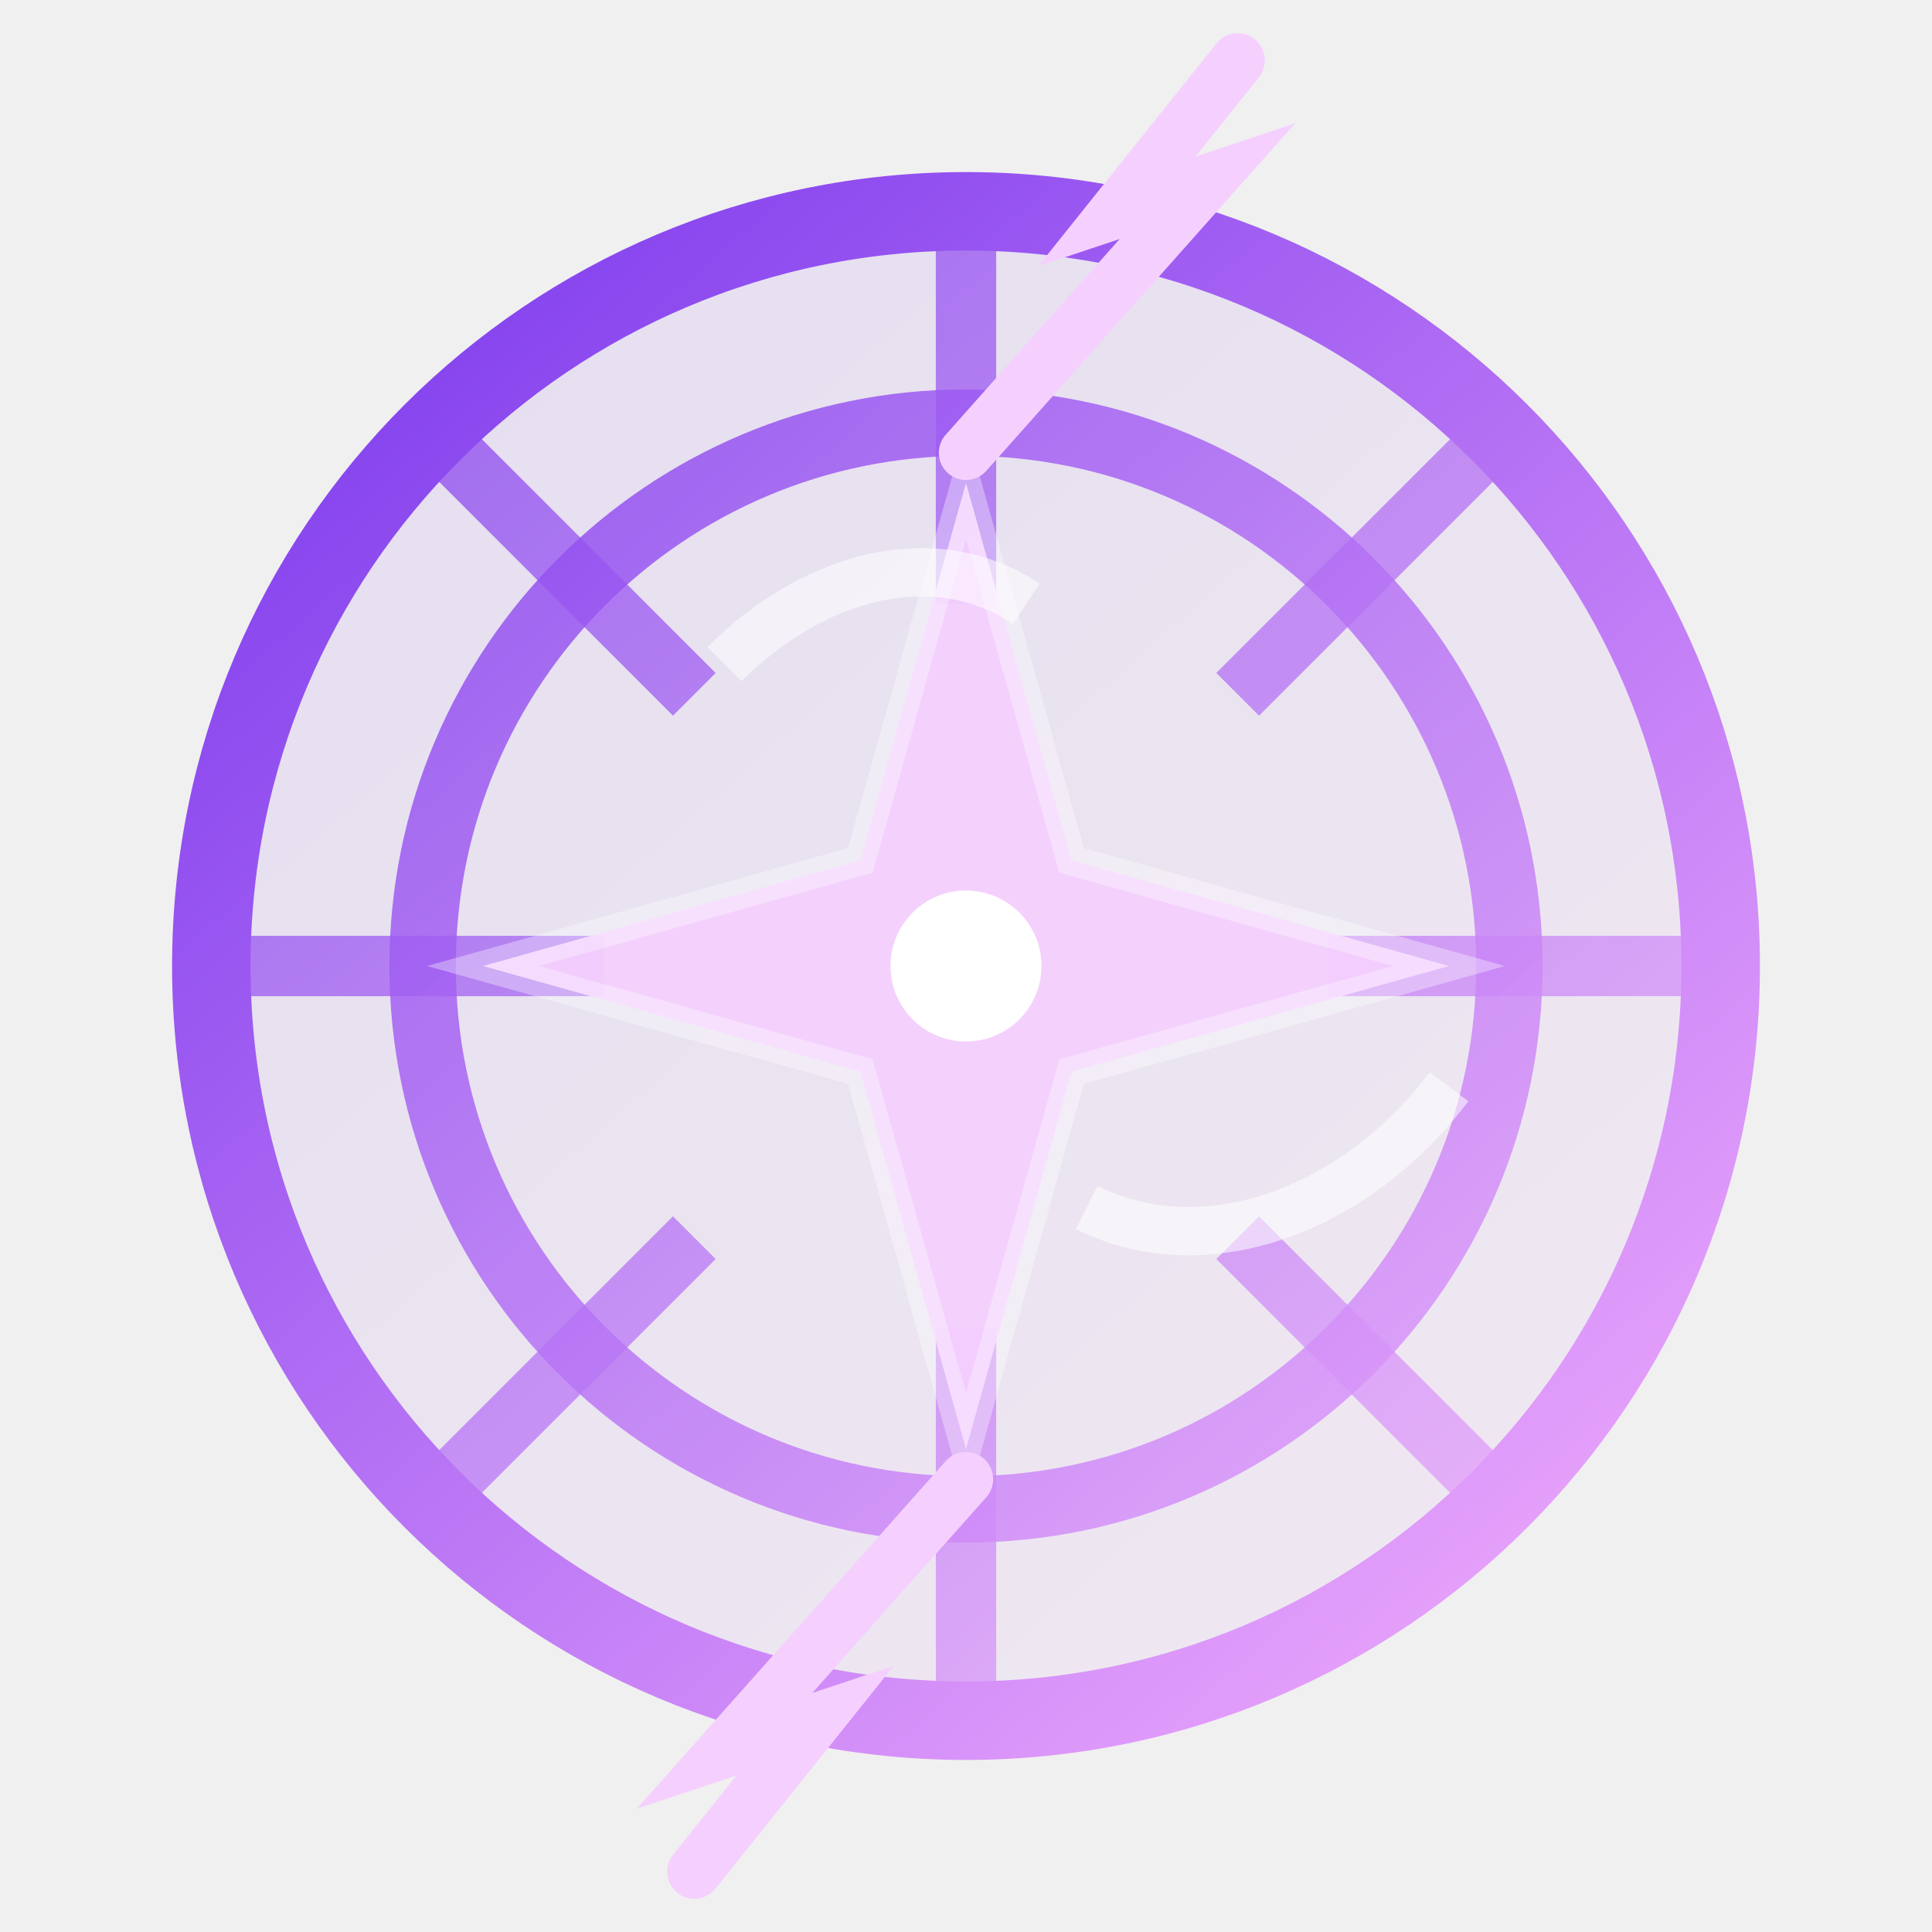
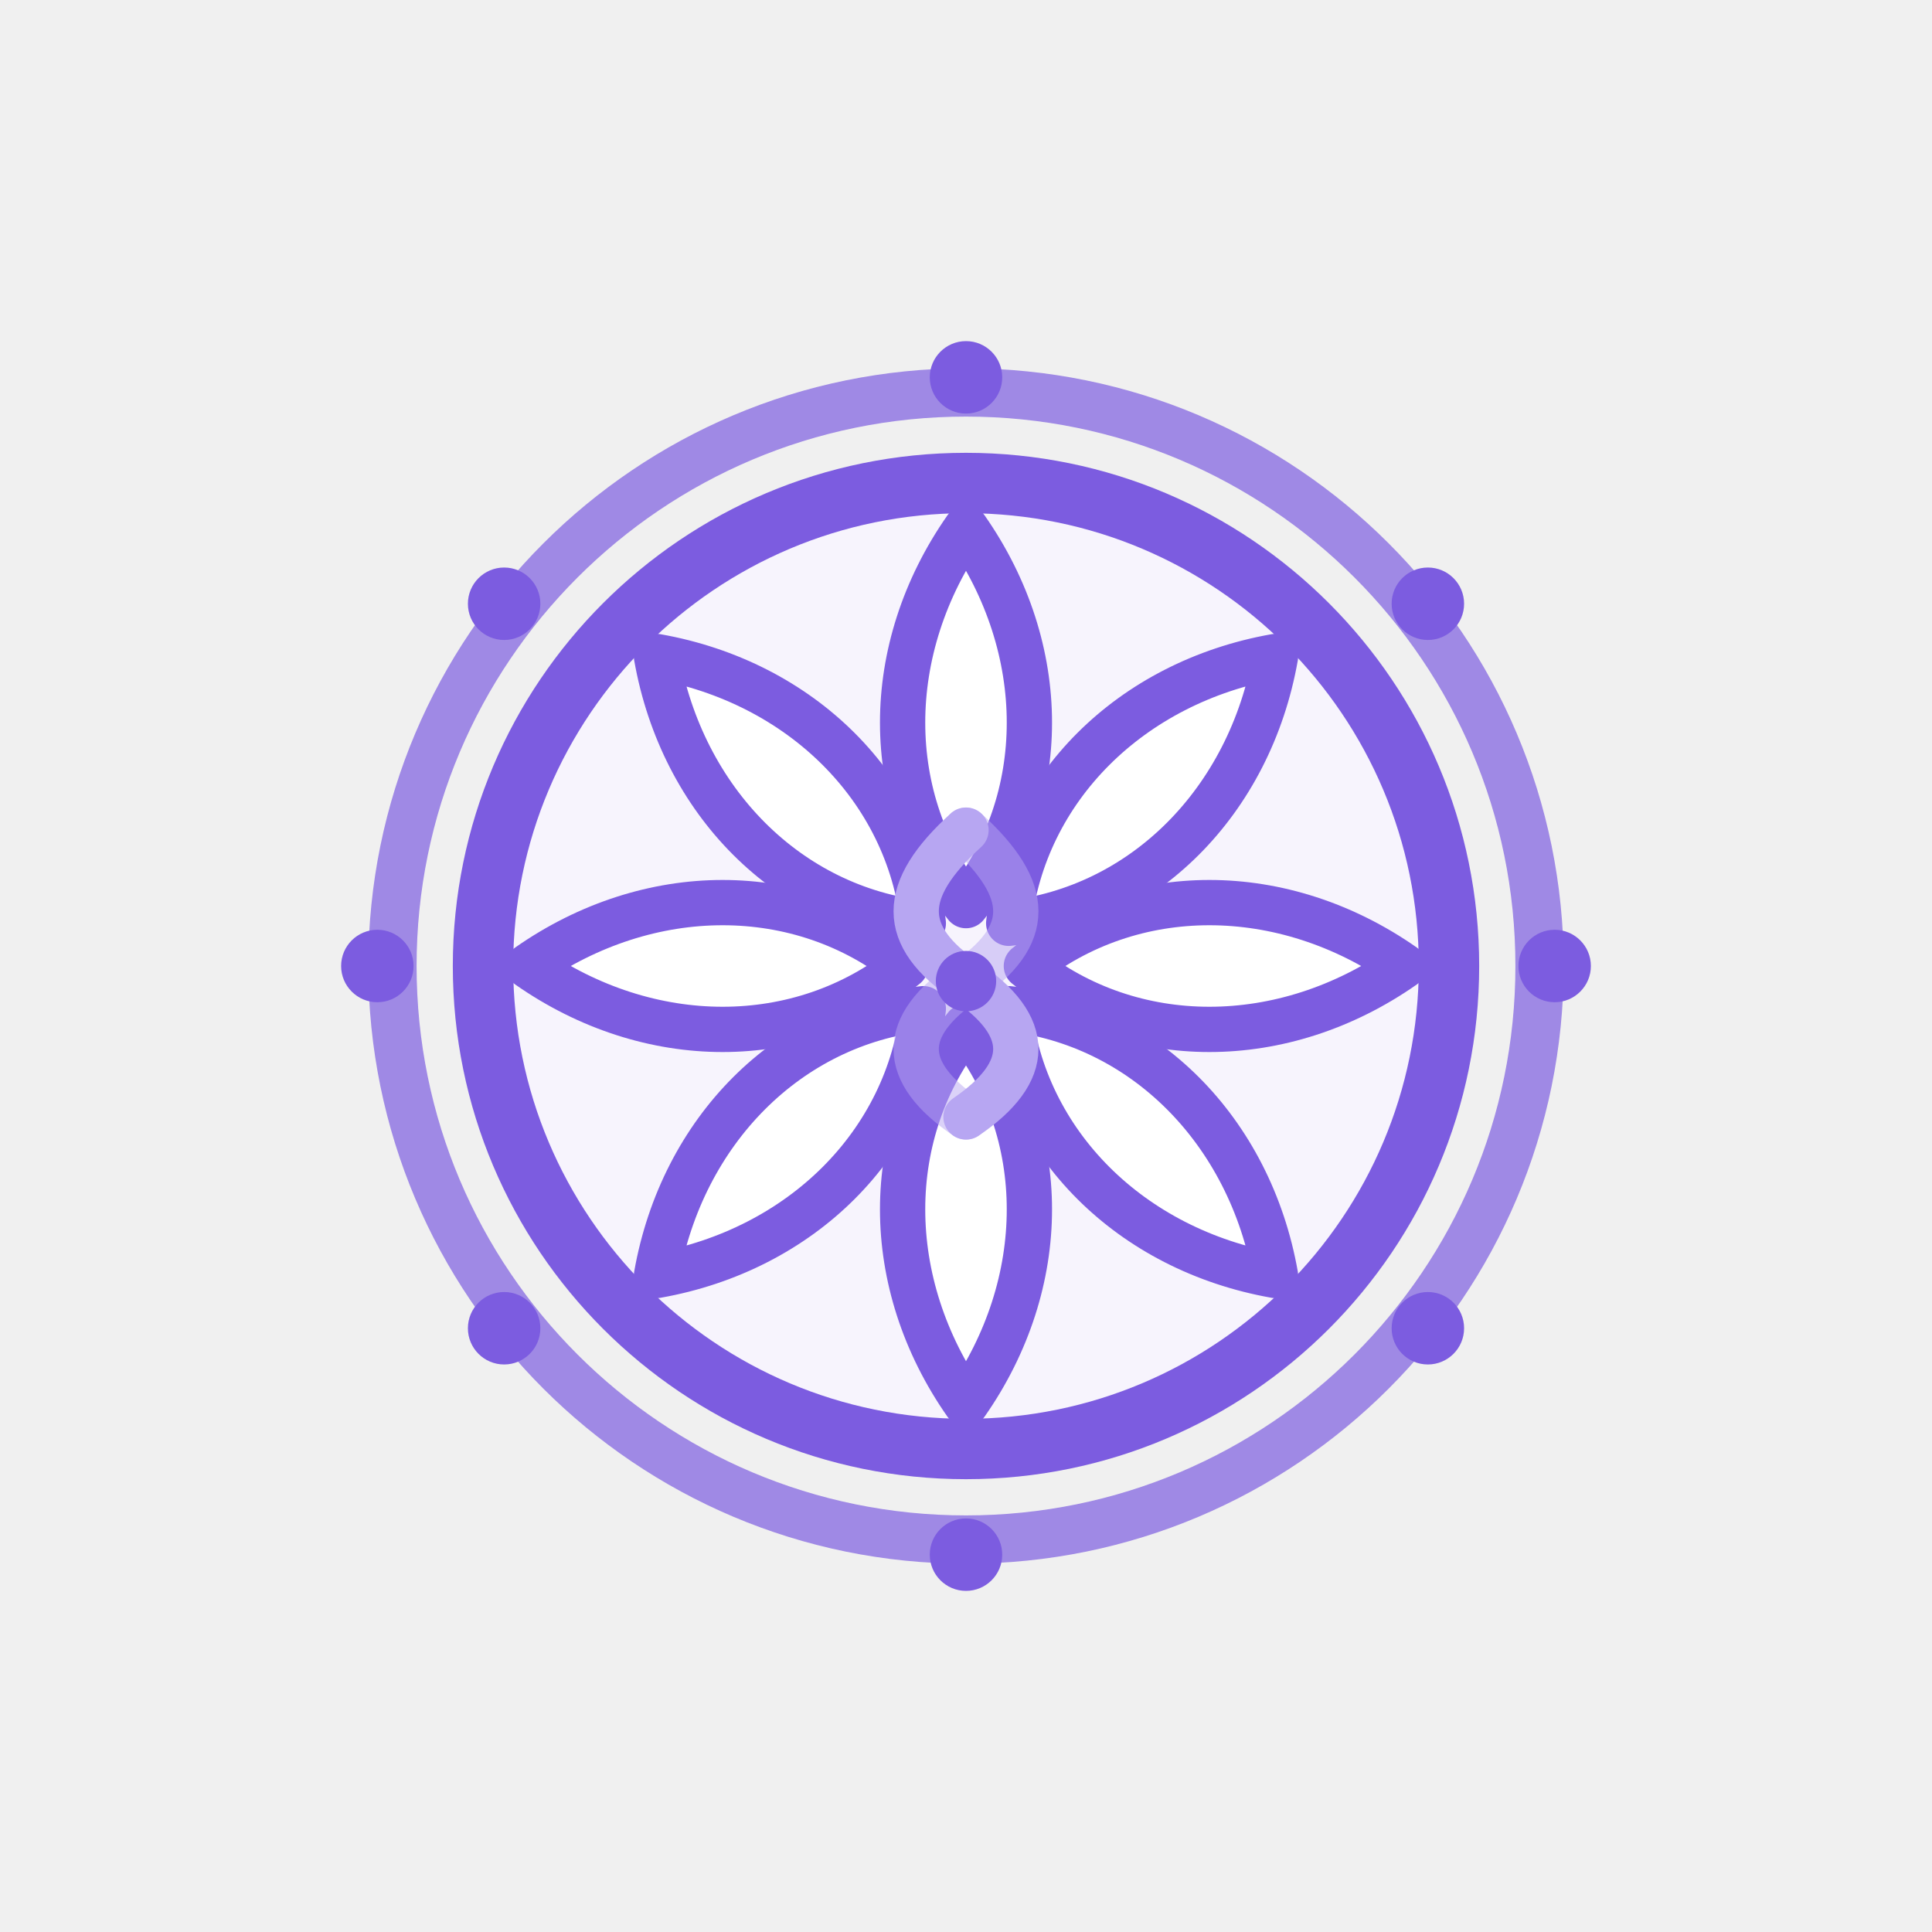
<svg xmlns="http://www.w3.org/2000/svg" viewBox="0 0 64 64">
  <defs>
-     <linearGradient id="g" x1="10" y1="7" x2="54" y2="57" gradientUnits="userSpaceOnUse">
-       <stop stop-color="#7C3AED" />
-       <stop offset="1" stop-color="#F0ABFC" />
+     <linearGradient id="p1" x1="18" y1="12" x2="46" y2="52">
+       <stop stop-color="#B7A6F2" />
+       <stop offset="1" stop-color="#5A3EC0" />
    </linearGradient>
  </defs>
-   <circle cx="32" cy="32" r="25" fill="url(#g)" fill-opacity=".10" stroke="url(#g)" stroke-width="2.6" />
-   <circle cx="32" cy="32" r="18" fill="none" stroke="url(#g)" stroke-width="2.2" opacity=".85" />
-   <g stroke="url(#g)" stroke-width="2" opacity=".75">
-     <path d="M32 7v13M32 44v13M7 32h13M44 32h13M14 14l9 9M41 41l9 9M50 14l-9 9M23 41l-9 9" />
+   <circle cx="32" cy="32" r="19" fill="none" stroke="#7C5CE0" stroke-width="1.6" opacity="0.7" />
+   <circle cx="32" cy="32" r="16" fill="#F7F4FD" stroke="#7C5CE0" stroke-width="2" />
+   <g fill="#FFFFFF" stroke="#7C5CE0" stroke-width="1.5" stroke-linejoin="round">
+     <path d="M32 17.5 C 34.8 21.5, 34.8 26.5, 32 30 C 29.2 26.5, 29.2 21.5, 32 17.5 Z" />
+     <path d="M32 17.5 C 34.8 21.5, 34.8 26.5, 32 30 C 29.2 26.5, 29.2 21.5, 32 17.5 Z" transform="rotate(45 32 32)" />
+     <path d="M32 17.5 C 34.8 21.5, 34.8 26.5, 32 30 C 29.2 26.5, 29.2 21.5, 32 17.5 Z" transform="rotate(90 32 32)" />
+     <path d="M32 17.5 C 34.8 21.5, 34.8 26.5, 32 30 C 29.2 26.5, 29.2 21.5, 32 17.5 Z" transform="rotate(135 32 32)" />
+     <path d="M32 17.5 C 34.8 21.5, 34.8 26.5, 32 30 C 29.2 26.5, 29.2 21.5, 32 17.5 Z" transform="rotate(180 32 32)" />
+     <path d="M32 17.5 C 34.8 21.5, 34.8 26.5, 32 30 C 29.2 26.5, 29.2 21.5, 32 17.5 Z" transform="rotate(225 32 32)" />
+     <path d="M32 17.5 C 34.8 21.5, 34.8 26.5, 32 30 C 29.2 26.5, 29.2 21.5, 32 17.5 Z" transform="rotate(270 32 32)" />
+     <path d="M32 17.5 C 34.8 21.5, 34.8 26.5, 32 30 C 29.2 26.5, 29.2 21.5, 32 17.5 Z" transform="rotate(315 32 32)" />
  </g>
-   <path d="M32 16l3.5 12.5L48 32l-12.5 3.5L32 48l-3.5-12.5L16 32l12.5-3.5z" fill="#F5D0FE" opacity=".95" stroke="#fff" stroke-opacity=".35" stroke-width="1" />
-   <path d="M24 22c3-3 7-4 10-2M48 36c-3 4-8 6-12 4" fill="none" stroke="#fff" stroke-width="1.6" opacity=".55" />
-   <path d="M32 49 24 58l3-1-4 5M32 15 40 6l-3 1 4-5" fill="none" stroke="#F5D0FE" stroke-width="1.8" stroke-linecap="round" />
-   <circle cx="32" cy="32" r="2.5" fill="#fff" />
+   <g stroke-linecap="round" fill="none">
+     <path d="M32 27.5 C 29.8 29.5, 29.8 31, 32 32.5 C 34.2 34, 34.2 35.5, 32 37" stroke="url(#p1)" stroke-width="1.5" />
+     <path d="M32 27.5 C 34.2 29.5, 34.2 31, 32 32.5 C 29.8 34, 29.8 35.5, 32 37" stroke="url(#p1)" stroke-width="1.5" opacity="0.5" />
+   </g>
+   <circle cx="32" cy="32.5" r="1" fill="#7C5CE0" />
+   <g fill="#7C5CE0">
+     <circle cx="32" cy="12.5" r="1.2" />
+     <circle cx="47.3" cy="20" r="1.2" />
+     <circle cx="51.5" cy="32" r="1.2" />
+     <circle cx="47.3" cy="44" r="1.2" />
+     <circle cx="32" cy="51.5" r="1.2" />
+     <circle cx="16.7" cy="44" r="1.2" />
+     <circle cx="12.5" cy="32" r="1.2" />
+     <circle cx="16.7" cy="20" r="1.2" />
+   </g>
</svg>
